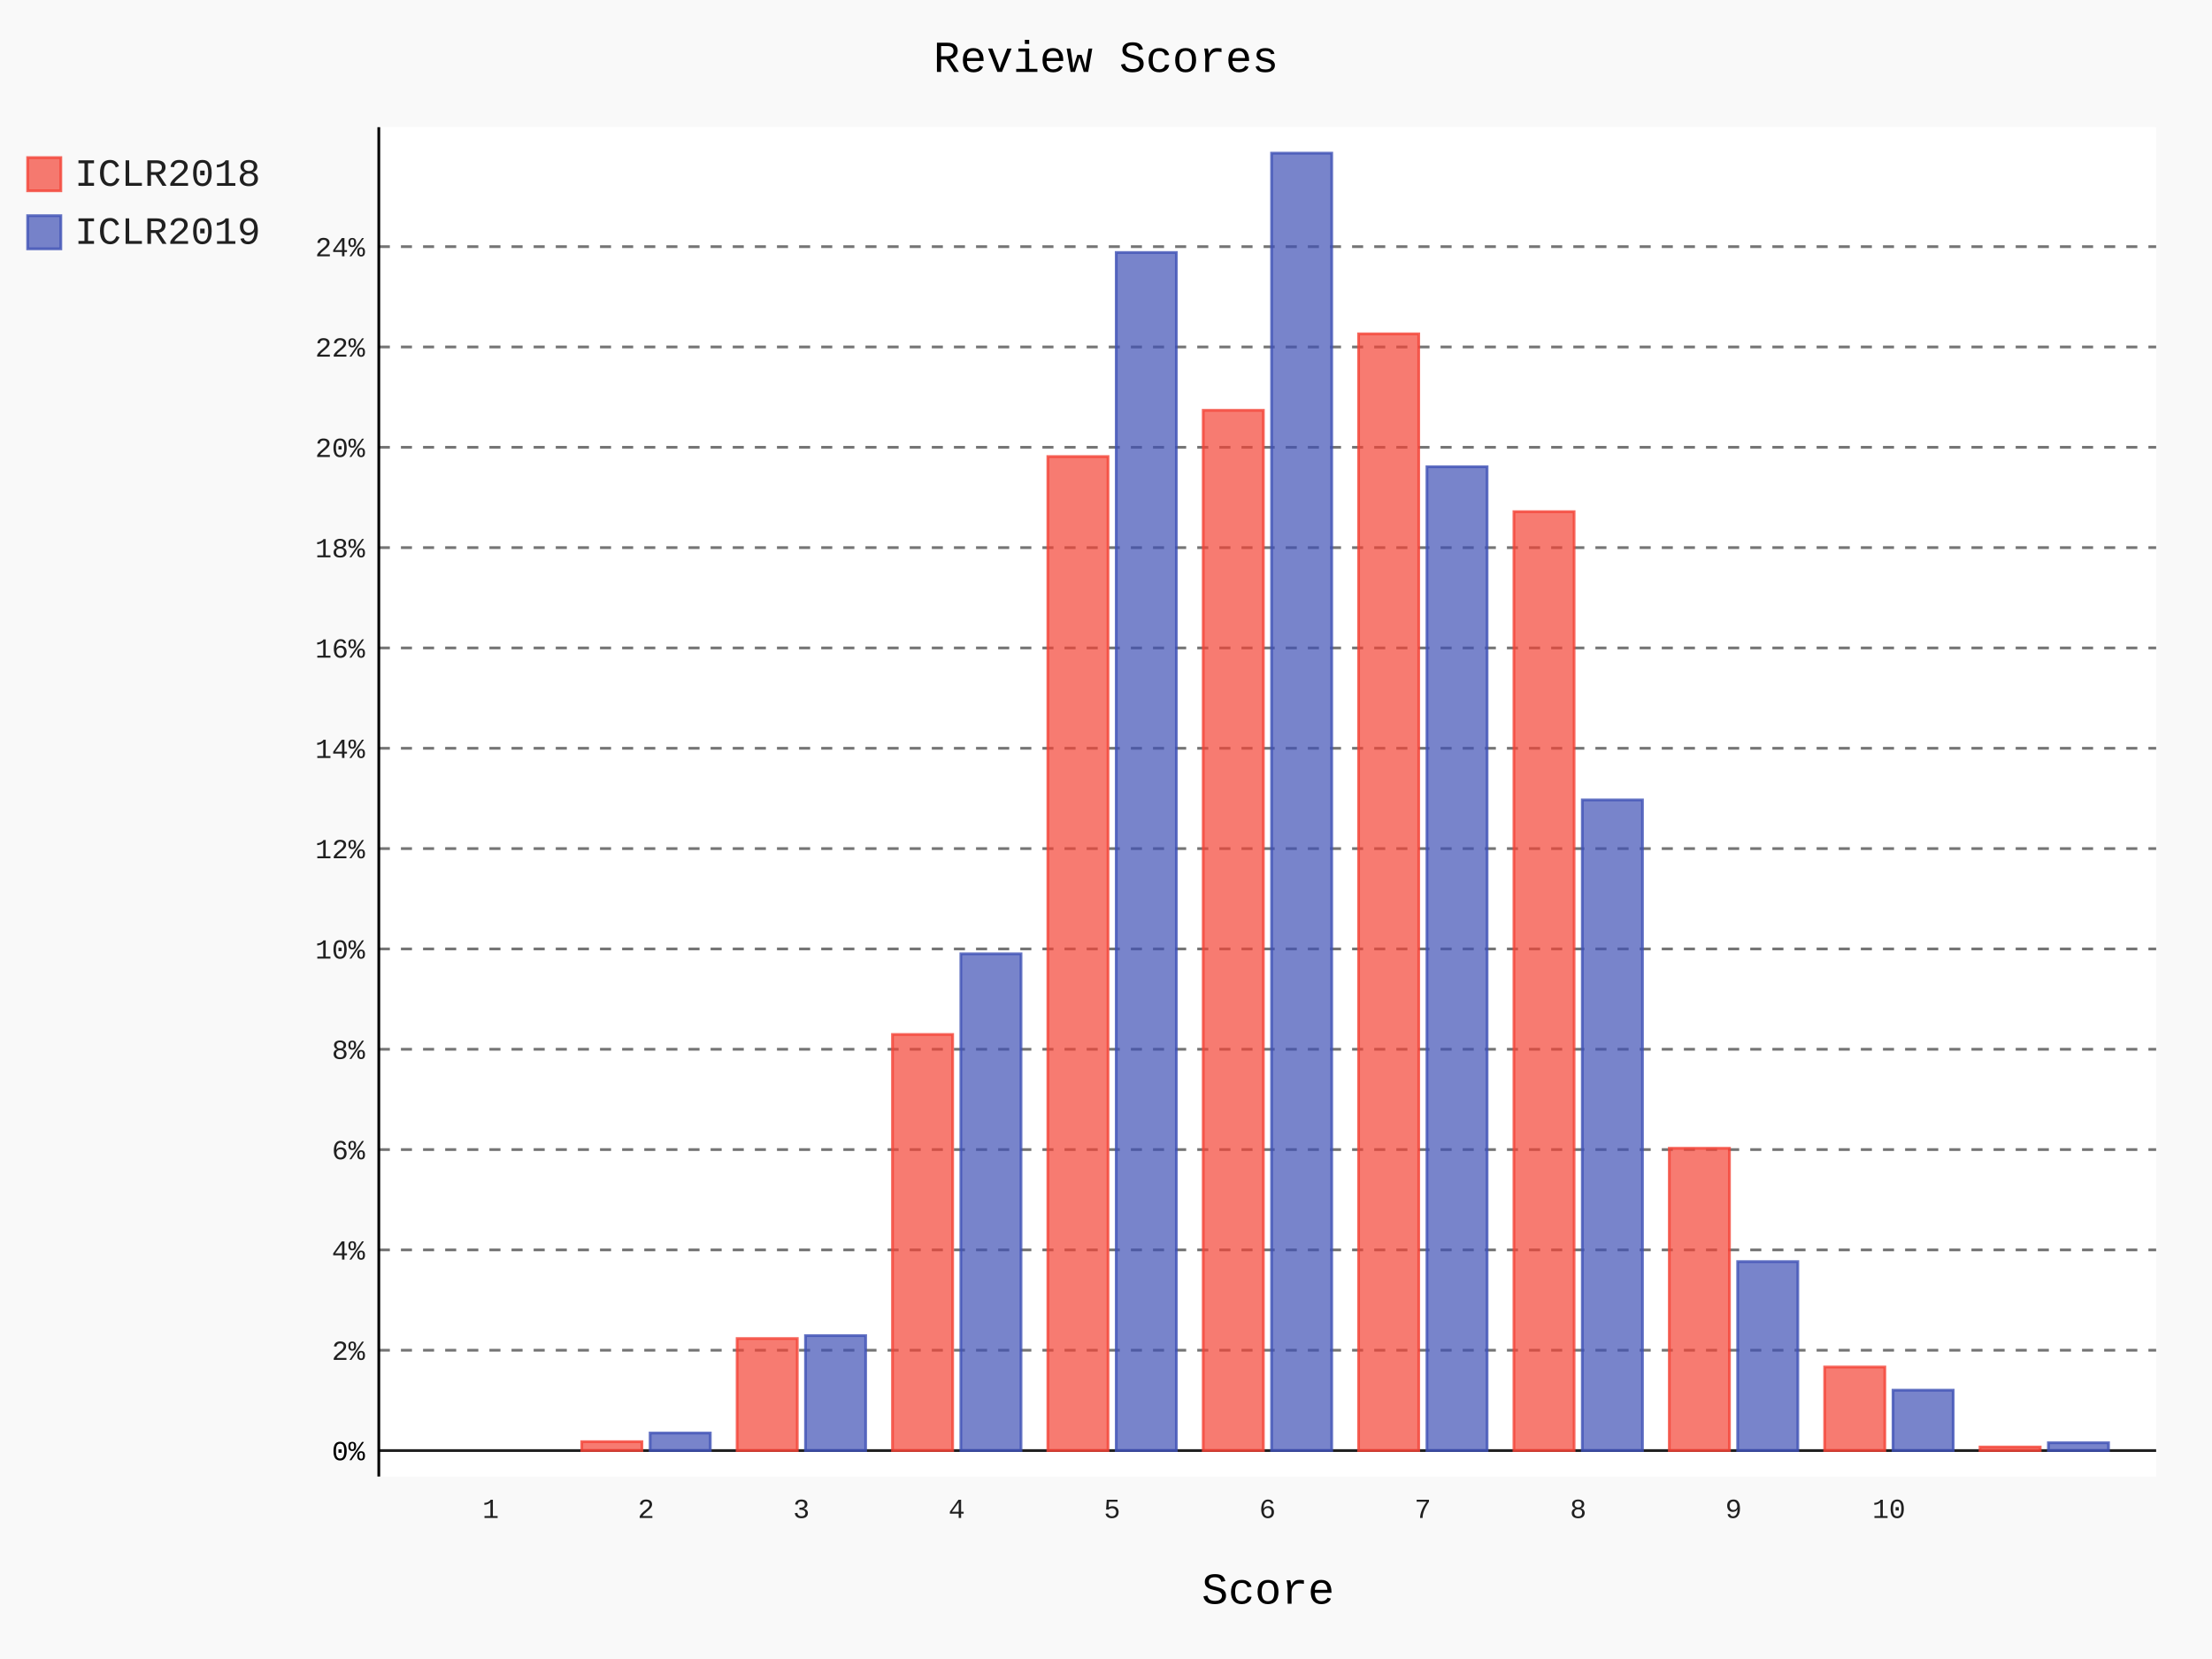
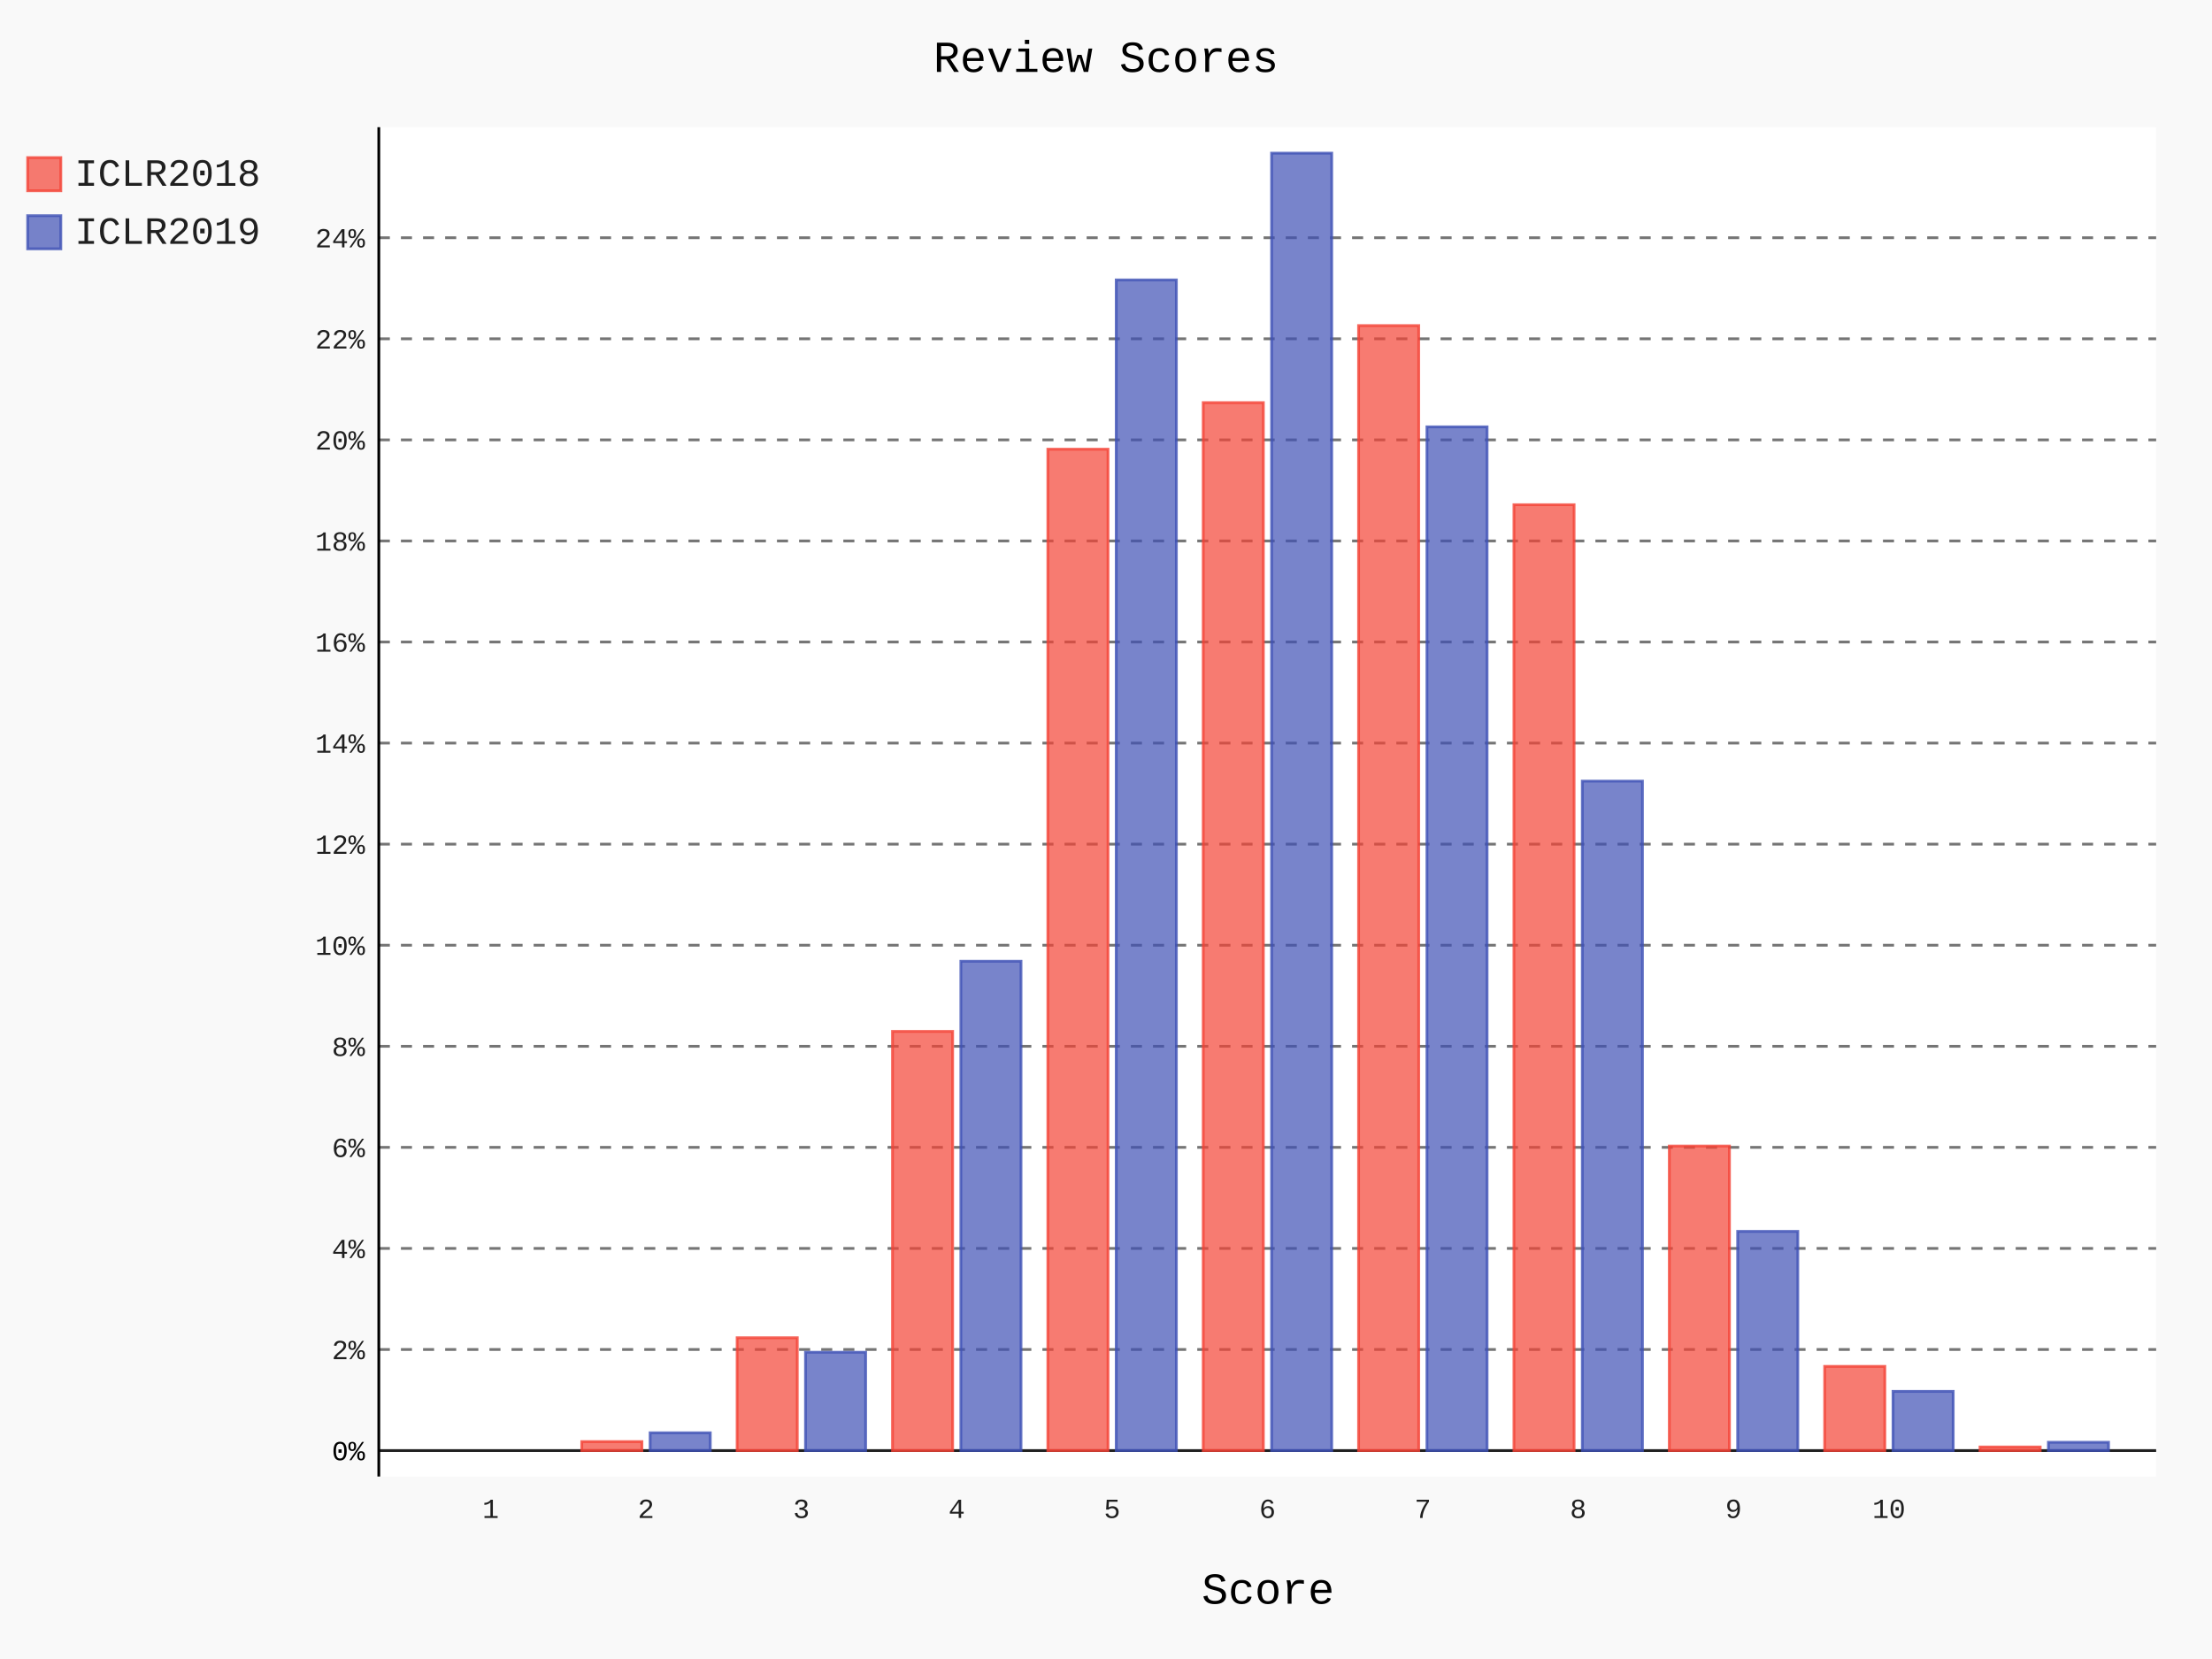
- <svg xmlns="http://www.w3.org/2000/svg" class="pygal-chart" id="chart-4e8c7888-fc75-4b6d-92f1-e572da1b0b6d" viewBox="0 0 800 600">
+ <svg xmlns="http://www.w3.org/2000/svg" class="pygal-chart" id="chart-406d816b-5cef-4790-ba26-b13c979f05d9" viewBox="0 0 800 600">
  <defs>
-     <style type="text/css">#chart-4e8c7888-fc75-4b6d-92f1-e572da1b0b6d{-webkit-user-select:none;-webkit-font-smoothing:antialiased;font-family:Consolas,"Liberation Mono",Menlo,Courier,monospace}#chart-4e8c7888-fc75-4b6d-92f1-e572da1b0b6d .title{font-family:Consolas,"Liberation Mono",Menlo,Courier,monospace;font-size:16px}#chart-4e8c7888-fc75-4b6d-92f1-e572da1b0b6d .legends .legend text{font-family:Consolas,"Liberation Mono",Menlo,Courier,monospace;font-size:14px}#chart-4e8c7888-fc75-4b6d-92f1-e572da1b0b6d .axis text{font-family:Consolas,"Liberation Mono",Menlo,Courier,monospace;font-size:10px}#chart-4e8c7888-fc75-4b6d-92f1-e572da1b0b6d .axis text.major{font-family:Consolas,"Liberation Mono",Menlo,Courier,monospace;font-size:10px}#chart-4e8c7888-fc75-4b6d-92f1-e572da1b0b6d .text-overlay text.value{font-family:Consolas,"Liberation Mono",Menlo,Courier,monospace;font-size:16px}#chart-4e8c7888-fc75-4b6d-92f1-e572da1b0b6d .text-overlay text.label{font-family:Consolas,"Liberation Mono",Menlo,Courier,monospace;font-size:10px}#chart-4e8c7888-fc75-4b6d-92f1-e572da1b0b6d .tooltip{font-family:Consolas,"Liberation Mono",Menlo,Courier,monospace;font-size:14px}#chart-4e8c7888-fc75-4b6d-92f1-e572da1b0b6d text.no_data{font-family:Consolas,"Liberation Mono",Menlo,Courier,monospace;font-size:64px}
- #chart-4e8c7888-fc75-4b6d-92f1-e572da1b0b6d{background-color:rgba(249,249,249,1)}#chart-4e8c7888-fc75-4b6d-92f1-e572da1b0b6d path,#chart-4e8c7888-fc75-4b6d-92f1-e572da1b0b6d line,#chart-4e8c7888-fc75-4b6d-92f1-e572da1b0b6d rect,#chart-4e8c7888-fc75-4b6d-92f1-e572da1b0b6d circle{-webkit-transition:150ms;-moz-transition:150ms;transition:150ms}#chart-4e8c7888-fc75-4b6d-92f1-e572da1b0b6d .graph &gt; .background{fill:rgba(249,249,249,1)}#chart-4e8c7888-fc75-4b6d-92f1-e572da1b0b6d .plot &gt; .background{fill:rgba(255,255,255,1)}#chart-4e8c7888-fc75-4b6d-92f1-e572da1b0b6d .graph{fill:rgba(0,0,0,.87)}#chart-4e8c7888-fc75-4b6d-92f1-e572da1b0b6d text.no_data{fill:rgba(0,0,0,1)}#chart-4e8c7888-fc75-4b6d-92f1-e572da1b0b6d .title{fill:rgba(0,0,0,1)}#chart-4e8c7888-fc75-4b6d-92f1-e572da1b0b6d .legends .legend text{fill:rgba(0,0,0,.87)}#chart-4e8c7888-fc75-4b6d-92f1-e572da1b0b6d .legends .legend:hover text{fill:rgba(0,0,0,1)}#chart-4e8c7888-fc75-4b6d-92f1-e572da1b0b6d .axis .line{stroke:rgba(0,0,0,1)}#chart-4e8c7888-fc75-4b6d-92f1-e572da1b0b6d .axis .guide.line{stroke:rgba(0,0,0,.54)}#chart-4e8c7888-fc75-4b6d-92f1-e572da1b0b6d .axis .major.line{stroke:rgba(0,0,0,.87)}#chart-4e8c7888-fc75-4b6d-92f1-e572da1b0b6d .axis text.major{fill:rgba(0,0,0,1)}#chart-4e8c7888-fc75-4b6d-92f1-e572da1b0b6d .axis.y .guides:hover .guide.line,#chart-4e8c7888-fc75-4b6d-92f1-e572da1b0b6d .line-graph .axis.x .guides:hover .guide.line,#chart-4e8c7888-fc75-4b6d-92f1-e572da1b0b6d .stackedline-graph .axis.x .guides:hover .guide.line,#chart-4e8c7888-fc75-4b6d-92f1-e572da1b0b6d .xy-graph .axis.x .guides:hover .guide.line{stroke:rgba(0,0,0,1)}#chart-4e8c7888-fc75-4b6d-92f1-e572da1b0b6d .axis .guides:hover text{fill:rgba(0,0,0,1)}#chart-4e8c7888-fc75-4b6d-92f1-e572da1b0b6d .reactive{fill-opacity:.7;stroke-opacity:.8}#chart-4e8c7888-fc75-4b6d-92f1-e572da1b0b6d .ci{stroke:rgba(0,0,0,.87)}#chart-4e8c7888-fc75-4b6d-92f1-e572da1b0b6d .reactive.active,#chart-4e8c7888-fc75-4b6d-92f1-e572da1b0b6d .active .reactive{fill-opacity:.8;stroke-opacity:.9;stroke-width:4}#chart-4e8c7888-fc75-4b6d-92f1-e572da1b0b6d .ci .reactive.active{stroke-width:1.5}#chart-4e8c7888-fc75-4b6d-92f1-e572da1b0b6d .series text{fill:rgba(0,0,0,1)}#chart-4e8c7888-fc75-4b6d-92f1-e572da1b0b6d .tooltip rect{fill:rgba(255,255,255,1);stroke:rgba(0,0,0,1);-webkit-transition:opacity 150ms;-moz-transition:opacity 150ms;transition:opacity 150ms}#chart-4e8c7888-fc75-4b6d-92f1-e572da1b0b6d .tooltip .label{fill:rgba(0,0,0,.87)}#chart-4e8c7888-fc75-4b6d-92f1-e572da1b0b6d .tooltip .label{fill:rgba(0,0,0,.87)}#chart-4e8c7888-fc75-4b6d-92f1-e572da1b0b6d .tooltip .legend{font-size:.8em;fill:rgba(0,0,0,.54)}#chart-4e8c7888-fc75-4b6d-92f1-e572da1b0b6d .tooltip .x_label{font-size:.6em;fill:rgba(0,0,0,1)}#chart-4e8c7888-fc75-4b6d-92f1-e572da1b0b6d .tooltip .xlink{font-size:.5em;text-decoration:underline}#chart-4e8c7888-fc75-4b6d-92f1-e572da1b0b6d .tooltip .value{font-size:1.5em}#chart-4e8c7888-fc75-4b6d-92f1-e572da1b0b6d .bound{font-size:.5em}#chart-4e8c7888-fc75-4b6d-92f1-e572da1b0b6d .max-value{font-size:.75em;fill:rgba(0,0,0,.54)}#chart-4e8c7888-fc75-4b6d-92f1-e572da1b0b6d .map-element{fill:rgba(255,255,255,1);stroke:rgba(0,0,0,.54) !important}#chart-4e8c7888-fc75-4b6d-92f1-e572da1b0b6d .map-element .reactive{fill-opacity:inherit;stroke-opacity:inherit}#chart-4e8c7888-fc75-4b6d-92f1-e572da1b0b6d .color-0,#chart-4e8c7888-fc75-4b6d-92f1-e572da1b0b6d .color-0 a:visited{stroke:#F44336;fill:#F44336}#chart-4e8c7888-fc75-4b6d-92f1-e572da1b0b6d .color-1,#chart-4e8c7888-fc75-4b6d-92f1-e572da1b0b6d .color-1 a:visited{stroke:#3F51B5;fill:#3F51B5}#chart-4e8c7888-fc75-4b6d-92f1-e572da1b0b6d .text-overlay .color-0 text{fill:black}#chart-4e8c7888-fc75-4b6d-92f1-e572da1b0b6d .text-overlay .color-1 text{fill:black}
- #chart-4e8c7888-fc75-4b6d-92f1-e572da1b0b6d text.no_data{text-anchor:middle}#chart-4e8c7888-fc75-4b6d-92f1-e572da1b0b6d .guide.line{fill:none}#chart-4e8c7888-fc75-4b6d-92f1-e572da1b0b6d .centered{text-anchor:middle}#chart-4e8c7888-fc75-4b6d-92f1-e572da1b0b6d .title{text-anchor:middle}#chart-4e8c7888-fc75-4b6d-92f1-e572da1b0b6d .legends .legend text{fill-opacity:1}#chart-4e8c7888-fc75-4b6d-92f1-e572da1b0b6d .axis.x text{text-anchor:middle}#chart-4e8c7888-fc75-4b6d-92f1-e572da1b0b6d .axis.x:not(.web) text[transform]{text-anchor:start}#chart-4e8c7888-fc75-4b6d-92f1-e572da1b0b6d .axis.x:not(.web) text[transform].backwards{text-anchor:end}#chart-4e8c7888-fc75-4b6d-92f1-e572da1b0b6d .axis.y text{text-anchor:end}#chart-4e8c7888-fc75-4b6d-92f1-e572da1b0b6d .axis.y text[transform].backwards{text-anchor:start}#chart-4e8c7888-fc75-4b6d-92f1-e572da1b0b6d .axis.y2 text{text-anchor:start}#chart-4e8c7888-fc75-4b6d-92f1-e572da1b0b6d .axis.y2 text[transform].backwards{text-anchor:end}#chart-4e8c7888-fc75-4b6d-92f1-e572da1b0b6d .axis .guide.line{stroke-dasharray:4,4}#chart-4e8c7888-fc75-4b6d-92f1-e572da1b0b6d .axis .major.guide.line{stroke-dasharray:6,6}#chart-4e8c7888-fc75-4b6d-92f1-e572da1b0b6d .horizontal .axis.y .guide.line,#chart-4e8c7888-fc75-4b6d-92f1-e572da1b0b6d .horizontal .axis.y2 .guide.line,#chart-4e8c7888-fc75-4b6d-92f1-e572da1b0b6d .vertical .axis.x .guide.line{opacity:0}#chart-4e8c7888-fc75-4b6d-92f1-e572da1b0b6d .horizontal .axis.always_show .guide.line,#chart-4e8c7888-fc75-4b6d-92f1-e572da1b0b6d .vertical .axis.always_show .guide.line{opacity:1 !important}#chart-4e8c7888-fc75-4b6d-92f1-e572da1b0b6d .axis.y .guides:hover .guide.line,#chart-4e8c7888-fc75-4b6d-92f1-e572da1b0b6d .axis.y2 .guides:hover .guide.line,#chart-4e8c7888-fc75-4b6d-92f1-e572da1b0b6d .axis.x .guides:hover .guide.line{opacity:1}#chart-4e8c7888-fc75-4b6d-92f1-e572da1b0b6d .axis .guides:hover text{opacity:1}#chart-4e8c7888-fc75-4b6d-92f1-e572da1b0b6d .nofill{fill:none}#chart-4e8c7888-fc75-4b6d-92f1-e572da1b0b6d .subtle-fill{fill-opacity:.2}#chart-4e8c7888-fc75-4b6d-92f1-e572da1b0b6d .dot{stroke-width:1px;fill-opacity:1}#chart-4e8c7888-fc75-4b6d-92f1-e572da1b0b6d .dot.active{stroke-width:5px}#chart-4e8c7888-fc75-4b6d-92f1-e572da1b0b6d .dot.negative{fill:transparent}#chart-4e8c7888-fc75-4b6d-92f1-e572da1b0b6d text,#chart-4e8c7888-fc75-4b6d-92f1-e572da1b0b6d tspan{stroke:none !important}#chart-4e8c7888-fc75-4b6d-92f1-e572da1b0b6d .series text.active{opacity:1}#chart-4e8c7888-fc75-4b6d-92f1-e572da1b0b6d .tooltip rect{fill-opacity:.95;stroke-width:.5}#chart-4e8c7888-fc75-4b6d-92f1-e572da1b0b6d .tooltip text{fill-opacity:1}#chart-4e8c7888-fc75-4b6d-92f1-e572da1b0b6d .showable{visibility:hidden}#chart-4e8c7888-fc75-4b6d-92f1-e572da1b0b6d .showable.shown{visibility:visible}#chart-4e8c7888-fc75-4b6d-92f1-e572da1b0b6d .gauge-background{fill:rgba(229,229,229,1);stroke:none}#chart-4e8c7888-fc75-4b6d-92f1-e572da1b0b6d .bg-lines{stroke:rgba(249,249,249,1);stroke-width:2px}</style>
+     <style type="text/css">#chart-406d816b-5cef-4790-ba26-b13c979f05d9{-webkit-user-select:none;-webkit-font-smoothing:antialiased;font-family:Consolas,"Liberation Mono",Menlo,Courier,monospace}#chart-406d816b-5cef-4790-ba26-b13c979f05d9 .title{font-family:Consolas,"Liberation Mono",Menlo,Courier,monospace;font-size:16px}#chart-406d816b-5cef-4790-ba26-b13c979f05d9 .legends .legend text{font-family:Consolas,"Liberation Mono",Menlo,Courier,monospace;font-size:14px}#chart-406d816b-5cef-4790-ba26-b13c979f05d9 .axis text{font-family:Consolas,"Liberation Mono",Menlo,Courier,monospace;font-size:10px}#chart-406d816b-5cef-4790-ba26-b13c979f05d9 .axis text.major{font-family:Consolas,"Liberation Mono",Menlo,Courier,monospace;font-size:10px}#chart-406d816b-5cef-4790-ba26-b13c979f05d9 .text-overlay text.value{font-family:Consolas,"Liberation Mono",Menlo,Courier,monospace;font-size:16px}#chart-406d816b-5cef-4790-ba26-b13c979f05d9 .text-overlay text.label{font-family:Consolas,"Liberation Mono",Menlo,Courier,monospace;font-size:10px}#chart-406d816b-5cef-4790-ba26-b13c979f05d9 .tooltip{font-family:Consolas,"Liberation Mono",Menlo,Courier,monospace;font-size:14px}#chart-406d816b-5cef-4790-ba26-b13c979f05d9 text.no_data{font-family:Consolas,"Liberation Mono",Menlo,Courier,monospace;font-size:64px}
+ #chart-406d816b-5cef-4790-ba26-b13c979f05d9{background-color:rgba(249,249,249,1)}#chart-406d816b-5cef-4790-ba26-b13c979f05d9 path,#chart-406d816b-5cef-4790-ba26-b13c979f05d9 line,#chart-406d816b-5cef-4790-ba26-b13c979f05d9 rect,#chart-406d816b-5cef-4790-ba26-b13c979f05d9 circle{-webkit-transition:150ms;-moz-transition:150ms;transition:150ms}#chart-406d816b-5cef-4790-ba26-b13c979f05d9 .graph &gt; .background{fill:rgba(249,249,249,1)}#chart-406d816b-5cef-4790-ba26-b13c979f05d9 .plot &gt; .background{fill:rgba(255,255,255,1)}#chart-406d816b-5cef-4790-ba26-b13c979f05d9 .graph{fill:rgba(0,0,0,.87)}#chart-406d816b-5cef-4790-ba26-b13c979f05d9 text.no_data{fill:rgba(0,0,0,1)}#chart-406d816b-5cef-4790-ba26-b13c979f05d9 .title{fill:rgba(0,0,0,1)}#chart-406d816b-5cef-4790-ba26-b13c979f05d9 .legends .legend text{fill:rgba(0,0,0,.87)}#chart-406d816b-5cef-4790-ba26-b13c979f05d9 .legends .legend:hover text{fill:rgba(0,0,0,1)}#chart-406d816b-5cef-4790-ba26-b13c979f05d9 .axis .line{stroke:rgba(0,0,0,1)}#chart-406d816b-5cef-4790-ba26-b13c979f05d9 .axis .guide.line{stroke:rgba(0,0,0,.54)}#chart-406d816b-5cef-4790-ba26-b13c979f05d9 .axis .major.line{stroke:rgba(0,0,0,.87)}#chart-406d816b-5cef-4790-ba26-b13c979f05d9 .axis text.major{fill:rgba(0,0,0,1)}#chart-406d816b-5cef-4790-ba26-b13c979f05d9 .axis.y .guides:hover .guide.line,#chart-406d816b-5cef-4790-ba26-b13c979f05d9 .line-graph .axis.x .guides:hover .guide.line,#chart-406d816b-5cef-4790-ba26-b13c979f05d9 .stackedline-graph .axis.x .guides:hover .guide.line,#chart-406d816b-5cef-4790-ba26-b13c979f05d9 .xy-graph .axis.x .guides:hover .guide.line{stroke:rgba(0,0,0,1)}#chart-406d816b-5cef-4790-ba26-b13c979f05d9 .axis .guides:hover text{fill:rgba(0,0,0,1)}#chart-406d816b-5cef-4790-ba26-b13c979f05d9 .reactive{fill-opacity:.7;stroke-opacity:.8}#chart-406d816b-5cef-4790-ba26-b13c979f05d9 .ci{stroke:rgba(0,0,0,.87)}#chart-406d816b-5cef-4790-ba26-b13c979f05d9 .reactive.active,#chart-406d816b-5cef-4790-ba26-b13c979f05d9 .active .reactive{fill-opacity:.8;stroke-opacity:.9;stroke-width:4}#chart-406d816b-5cef-4790-ba26-b13c979f05d9 .ci .reactive.active{stroke-width:1.5}#chart-406d816b-5cef-4790-ba26-b13c979f05d9 .series text{fill:rgba(0,0,0,1)}#chart-406d816b-5cef-4790-ba26-b13c979f05d9 .tooltip rect{fill:rgba(255,255,255,1);stroke:rgba(0,0,0,1);-webkit-transition:opacity 150ms;-moz-transition:opacity 150ms;transition:opacity 150ms}#chart-406d816b-5cef-4790-ba26-b13c979f05d9 .tooltip .label{fill:rgba(0,0,0,.87)}#chart-406d816b-5cef-4790-ba26-b13c979f05d9 .tooltip .label{fill:rgba(0,0,0,.87)}#chart-406d816b-5cef-4790-ba26-b13c979f05d9 .tooltip .legend{font-size:.8em;fill:rgba(0,0,0,.54)}#chart-406d816b-5cef-4790-ba26-b13c979f05d9 .tooltip .x_label{font-size:.6em;fill:rgba(0,0,0,1)}#chart-406d816b-5cef-4790-ba26-b13c979f05d9 .tooltip .xlink{font-size:.5em;text-decoration:underline}#chart-406d816b-5cef-4790-ba26-b13c979f05d9 .tooltip .value{font-size:1.5em}#chart-406d816b-5cef-4790-ba26-b13c979f05d9 .bound{font-size:.5em}#chart-406d816b-5cef-4790-ba26-b13c979f05d9 .max-value{font-size:.75em;fill:rgba(0,0,0,.54)}#chart-406d816b-5cef-4790-ba26-b13c979f05d9 .map-element{fill:rgba(255,255,255,1);stroke:rgba(0,0,0,.54) !important}#chart-406d816b-5cef-4790-ba26-b13c979f05d9 .map-element .reactive{fill-opacity:inherit;stroke-opacity:inherit}#chart-406d816b-5cef-4790-ba26-b13c979f05d9 .color-0,#chart-406d816b-5cef-4790-ba26-b13c979f05d9 .color-0 a:visited{stroke:#F44336;fill:#F44336}#chart-406d816b-5cef-4790-ba26-b13c979f05d9 .color-1,#chart-406d816b-5cef-4790-ba26-b13c979f05d9 .color-1 a:visited{stroke:#3F51B5;fill:#3F51B5}#chart-406d816b-5cef-4790-ba26-b13c979f05d9 .text-overlay .color-0 text{fill:black}#chart-406d816b-5cef-4790-ba26-b13c979f05d9 .text-overlay .color-1 text{fill:black}
+ #chart-406d816b-5cef-4790-ba26-b13c979f05d9 text.no_data{text-anchor:middle}#chart-406d816b-5cef-4790-ba26-b13c979f05d9 .guide.line{fill:none}#chart-406d816b-5cef-4790-ba26-b13c979f05d9 .centered{text-anchor:middle}#chart-406d816b-5cef-4790-ba26-b13c979f05d9 .title{text-anchor:middle}#chart-406d816b-5cef-4790-ba26-b13c979f05d9 .legends .legend text{fill-opacity:1}#chart-406d816b-5cef-4790-ba26-b13c979f05d9 .axis.x text{text-anchor:middle}#chart-406d816b-5cef-4790-ba26-b13c979f05d9 .axis.x:not(.web) text[transform]{text-anchor:start}#chart-406d816b-5cef-4790-ba26-b13c979f05d9 .axis.x:not(.web) text[transform].backwards{text-anchor:end}#chart-406d816b-5cef-4790-ba26-b13c979f05d9 .axis.y text{text-anchor:end}#chart-406d816b-5cef-4790-ba26-b13c979f05d9 .axis.y text[transform].backwards{text-anchor:start}#chart-406d816b-5cef-4790-ba26-b13c979f05d9 .axis.y2 text{text-anchor:start}#chart-406d816b-5cef-4790-ba26-b13c979f05d9 .axis.y2 text[transform].backwards{text-anchor:end}#chart-406d816b-5cef-4790-ba26-b13c979f05d9 .axis .guide.line{stroke-dasharray:4,4}#chart-406d816b-5cef-4790-ba26-b13c979f05d9 .axis .major.guide.line{stroke-dasharray:6,6}#chart-406d816b-5cef-4790-ba26-b13c979f05d9 .horizontal .axis.y .guide.line,#chart-406d816b-5cef-4790-ba26-b13c979f05d9 .horizontal .axis.y2 .guide.line,#chart-406d816b-5cef-4790-ba26-b13c979f05d9 .vertical .axis.x .guide.line{opacity:0}#chart-406d816b-5cef-4790-ba26-b13c979f05d9 .horizontal .axis.always_show .guide.line,#chart-406d816b-5cef-4790-ba26-b13c979f05d9 .vertical .axis.always_show .guide.line{opacity:1 !important}#chart-406d816b-5cef-4790-ba26-b13c979f05d9 .axis.y .guides:hover .guide.line,#chart-406d816b-5cef-4790-ba26-b13c979f05d9 .axis.y2 .guides:hover .guide.line,#chart-406d816b-5cef-4790-ba26-b13c979f05d9 .axis.x .guides:hover .guide.line{opacity:1}#chart-406d816b-5cef-4790-ba26-b13c979f05d9 .axis .guides:hover text{opacity:1}#chart-406d816b-5cef-4790-ba26-b13c979f05d9 .nofill{fill:none}#chart-406d816b-5cef-4790-ba26-b13c979f05d9 .subtle-fill{fill-opacity:.2}#chart-406d816b-5cef-4790-ba26-b13c979f05d9 .dot{stroke-width:1px;fill-opacity:1}#chart-406d816b-5cef-4790-ba26-b13c979f05d9 .dot.active{stroke-width:5px}#chart-406d816b-5cef-4790-ba26-b13c979f05d9 .dot.negative{fill:transparent}#chart-406d816b-5cef-4790-ba26-b13c979f05d9 text,#chart-406d816b-5cef-4790-ba26-b13c979f05d9 tspan{stroke:none !important}#chart-406d816b-5cef-4790-ba26-b13c979f05d9 .series text.active{opacity:1}#chart-406d816b-5cef-4790-ba26-b13c979f05d9 .tooltip rect{fill-opacity:.95;stroke-width:.5}#chart-406d816b-5cef-4790-ba26-b13c979f05d9 .tooltip text{fill-opacity:1}#chart-406d816b-5cef-4790-ba26-b13c979f05d9 .showable{visibility:hidden}#chart-406d816b-5cef-4790-ba26-b13c979f05d9 .showable.shown{visibility:visible}#chart-406d816b-5cef-4790-ba26-b13c979f05d9 .gauge-background{fill:rgba(229,229,229,1);stroke:none}#chart-406d816b-5cef-4790-ba26-b13c979f05d9 .bg-lines{stroke:rgba(249,249,249,1);stroke-width:2px}</style>
  </defs>
  <g class="graph bar-graph vertical">
    <rect class="background" height="600" width="800" x="0" y="0" />
    <g class="plot" transform="translate(137, 46)">
      <rect class="background" height="488" width="642.8" x="0" y="0" />
      <g class="axis y always_show">
        <g class="guides">
          <path class="major line" d="M0 478.615 h642.8" />
          <text class="major" x="-5" y="482.115">0%</text>
        </g>
        <g class="guides">
-           <path class="guide line" d="M0 442.331 h642.8" />
-           <text class="" x="-5" y="445.831">2%</text>
-         </g>
-         <g class="guides">
-           <path class="guide line" d="M0 406.047 h642.8" />
-           <text class="" x="-5" y="409.547">4%</text>
-         </g>
-         <g class="guides">
-           <path class="guide line" d="M0 369.762 h642.8" />
-           <text class="" x="-5" y="373.262">6%</text>
-         </g>
-         <g class="guides">
-           <path class="guide line" d="M0 333.478 h642.8" />
-           <text class="" x="-5" y="336.978">8%</text>
-         </g>
-         <g class="guides">
-           <path class="guide line" d="M0 297.194 h642.8" />
-           <text class="" x="-5" y="300.694">10%</text>
-         </g>
-         <g class="guides">
-           <path class="guide line" d="M0 260.909 h642.8" />
-           <text class="" x="-5" y="264.409">12%</text>
-         </g>
-         <g class="guides">
-           <path class="guide line" d="M0 224.625 h642.8" />
-           <text class="" x="-5" y="228.125">14%</text>
-         </g>
-         <g class="guides">
-           <path class="guide line" d="M0 188.34 h642.8" />
-           <text class="" x="-5" y="191.84">16%</text>
-         </g>
-         <g class="guides">
-           <path class="guide line" d="M0 152.056 h642.8" />
-           <text class="" x="-5" y="155.556">18%</text>
-         </g>
-         <g class="guides">
-           <path class="guide line" d="M0 115.772 h642.8" />
-           <text class="" x="-5" y="119.272">20%</text>
-         </g>
-         <g class="guides">
-           <path class="guide line" d="M0 79.487 h642.8" />
-           <text class="" x="-5" y="82.987">22%</text>
-         </g>
-         <g class="guides">
-           <path class="guide line" d="M0 43.203 h642.8" />
-           <text class="" x="-5" y="46.703">24%</text>
+           <path class="guide line" d="M0 442.063 h642.8" />
+           <text class="" x="-5" y="445.563">2%</text>
+         </g>
+         <g class="guides">
+           <path class="guide line" d="M0 405.51 h642.8" />
+           <text class="" x="-5" y="409.01">4%</text>
+         </g>
+         <g class="guides">
+           <path class="guide line" d="M0 368.957 h642.8" />
+           <text class="" x="-5" y="372.457">6%</text>
+         </g>
+         <g class="guides">
+           <path class="guide line" d="M0 332.404 h642.8" />
+           <text class="" x="-5" y="335.904">8%</text>
+         </g>
+         <g class="guides">
+           <path class="guide line" d="M0 295.851 h642.8" />
+           <text class="" x="-5" y="299.351">10%</text>
+         </g>
+         <g class="guides">
+           <path class="guide line" d="M0 259.298 h642.8" />
+           <text class="" x="-5" y="262.798">12%</text>
+         </g>
+         <g class="guides">
+           <path class="guide line" d="M0 222.745 h642.8" />
+           <text class="" x="-5" y="226.245">14%</text>
+         </g>
+         <g class="guides">
+           <path class="guide line" d="M0 186.192 h642.8" />
+           <text class="" x="-5" y="189.692">16%</text>
+         </g>
+         <g class="guides">
+           <path class="guide line" d="M0 149.64 h642.8" />
+           <text class="" x="-5" y="153.14">18%</text>
+         </g>
+         <g class="guides">
+           <path class="guide line" d="M0 113.087 h642.8" />
+           <text class="" x="-5" y="116.587">20%</text>
+         </g>
+         <g class="guides">
+           <path class="guide line" d="M0 76.534 h642.8" />
+           <text class="" x="-5" y="80.034">22%</text>
+         </g>
+         <g class="guides">
+           <path class="guide line" d="M0 39.981 h642.8" />
+           <text class="" x="-5" y="43.481">24%</text>
        </g>
      </g>
      <g class="axis x">
        <path class="line" d="M0 0 v488" />
        <g class="guides">
          <path class="guide line" d="M40.456 0 v488" />
          <text class="" x="40.456" y="503.0">1</text>
        </g>
        <g class="guides">
          <path class="guide line" d="M96.645 0 v488" />
          <text class="" x="96.645" y="503.0">2</text>
        </g>
        <g class="guides">
          <path class="guide line" d="M152.834 0 v488" />
          <text class="" x="152.834" y="503.0">3</text>
        </g>
        <g class="guides">
          <path class="guide line" d="M209.022 0 v488" />
          <text class="" x="209.022" y="503.0">4</text>
        </g>
        <g class="guides">
          <path class="guide line" d="M265.211 0 v488" />
          <text class="" x="265.211" y="503.0">5</text>
        </g>
        <g class="guides">
          <path class="guide line" d="M321.4 0 v488" />
          <text class="" x="321.4" y="503.0">6</text>
        </g>
        <g class="guides">
          <path class="guide line" d="M377.589 0 v488" />
          <text class="" x="377.589" y="503.0">7</text>
        </g>
        <g class="guides">
          <path class="guide line" d="M433.778 0 v488" />
          <text class="" x="433.778" y="503.0">8</text>
        </g>
        <g class="guides">
          <path class="guide line" d="M489.966 0 v488" />
          <text class="" x="489.966" y="503.0">9</text>
        </g>
        <g class="guides">
          <path class="guide line" d="M546.155 0 v488" />
          <text class="" x="546.155" y="503.0">10</text>
        </g>
      </g>
      <g class="series serie-0 color-0">
        <g class="bars">
          <g class="bar">
            <rect class="rect reactive tooltip-trigger" height="0.0" rx="0" ry="0" width="21.756" x="17.216" y="478.615" />
          </g>
          <g class="bar">
-             <rect class="rect reactive tooltip-trigger" height="3.216" rx="0" ry="0" width="21.756" x="73.405" y="475.4" />
-           </g>
-           <g class="bar">
-             <rect class="rect reactive tooltip-trigger" height="40.516" rx="0" ry="0" width="21.756" x="129.594" y="438.099" />
-           </g>
-           <g class="bar">
-             <rect class="rect reactive tooltip-trigger" height="150.488" rx="0" ry="0" width="21.756" x="185.783" y="328.127" />
-           </g>
-           <g class="bar">
-             <rect class="rect reactive tooltip-trigger" height="359.499" rx="0" ry="0" width="21.756" x="241.971" y="119.116" />
-           </g>
-           <g class="bar">
-             <rect class="rect reactive tooltip-trigger" height="376.22" rx="0" ry="0" width="21.756" x="298.16" y="102.395" />
-           </g>
-           <g class="bar">
-             <rect class="rect reactive tooltip-trigger" height="403.874" rx="0" ry="0" width="21.756" x="354.349" y="74.741" />
-           </g>
-           <g class="bar">
-             <rect class="rect reactive tooltip-trigger" height="339.563" rx="0" ry="0" width="21.756" x="410.538" y="139.052" />
-           </g>
-           <g class="bar">
-             <rect class="rect reactive tooltip-trigger" height="109.329" rx="0" ry="0" width="21.756" x="466.727" y="369.286" />
-           </g>
-           <g class="bar">
-             <rect class="rect reactive tooltip-trigger" height="30.226" rx="0" ry="0" width="21.756" x="522.916" y="448.389" />
-           </g>
-           <g class="bar">
-             <rect class="rect reactive tooltip-trigger" height="1.286" rx="0" ry="0" width="21.756" x="579.104" y="477.329" />
+             <rect class="rect reactive tooltip-trigger" height="3.239" rx="0" ry="0" width="21.756" x="73.405" y="475.376" />
+           </g>
+           <g class="bar">
+             <rect class="rect reactive tooltip-trigger" height="40.816" rx="0" ry="0" width="21.756" x="129.594" y="437.8" />
+           </g>
+           <g class="bar">
+             <rect class="rect reactive tooltip-trigger" height="151.602" rx="0" ry="0" width="21.756" x="185.783" y="327.014" />
+           </g>
+           <g class="bar">
+             <rect class="rect reactive tooltip-trigger" height="362.16" rx="0" ry="0" width="21.756" x="241.971" y="116.456" />
+           </g>
+           <g class="bar">
+             <rect class="rect reactive tooltip-trigger" height="379.004" rx="0" ry="0" width="21.756" x="298.16" y="99.611" />
+           </g>
+           <g class="bar">
+             <rect class="rect reactive tooltip-trigger" height="406.863" rx="0" ry="0" width="21.756" x="354.349" y="71.753" />
+           </g>
+           <g class="bar">
+             <rect class="rect reactive tooltip-trigger" height="342.076" rx="0" ry="0" width="21.756" x="410.538" y="136.54" />
+           </g>
+           <g class="bar">
+             <rect class="rect reactive tooltip-trigger" height="110.138" rx="0" ry="0" width="21.756" x="466.727" y="368.477" />
+           </g>
+           <g class="bar">
+             <rect class="rect reactive tooltip-trigger" height="30.45" rx="0" ry="0" width="21.756" x="522.916" y="448.165" />
+           </g>
+           <g class="bar">
+             <rect class="rect reactive tooltip-trigger" height="1.296" rx="0" ry="0" width="21.756" x="579.104" y="477.32" />
          </g>
        </g>
      </g>
      <g class="series serie-1 color-1">
        <g class="bars">
          <g class="bar">
            <rect class="rect reactive tooltip-trigger" height="0.0" rx="0" ry="0" width="21.756" x="41.939" y="478.615" />
          </g>
          <g class="bar">
-             <rect class="rect reactive tooltip-trigger" height="6.341" rx="0" ry="0" width="21.756" x="98.128" y="472.274" />
-           </g>
-           <g class="bar">
-             <rect class="rect reactive tooltip-trigger" height="41.568" rx="0" ry="0" width="21.756" x="154.317" y="437.047" />
-           </g>
-           <g class="bar">
-             <rect class="rect reactive tooltip-trigger" height="179.66" rx="0" ry="0" width="21.756" x="210.506" y="298.955" />
-           </g>
-           <g class="bar">
-             <rect class="rect reactive tooltip-trigger" height="433.299" rx="0" ry="0" width="21.756" x="266.695" y="45.317" />
+             <rect class="rect reactive tooltip-trigger" height="6.428" rx="0" ry="0" width="21.756" x="98.128" y="472.188" />
+           </g>
+           <g class="bar">
+             <rect class="rect reactive tooltip-trigger" height="35.567" rx="0" ry="0" width="21.756" x="154.317" y="443.048" />
+           </g>
+           <g class="bar">
+             <rect class="rect reactive tooltip-trigger" height="176.979" rx="0" ry="0" width="21.756" x="210.506" y="301.636" />
+           </g>
+           <g class="bar">
+             <rect class="rect reactive tooltip-trigger" height="423.379" rx="0" ry="0" width="21.756" x="266.695" y="55.236" />
          </g>
          <g class="bar">
            <rect class="rect reactive tooltip-trigger" height="469.231" rx="0" ry="0" width="21.756" x="322.883" y="9.385" />
          </g>
          <g class="bar">
-             <rect class="rect reactive tooltip-trigger" height="355.798" rx="0" ry="0" width="21.756" x="379.072" y="122.817" />
-           </g>
-           <g class="bar">
-             <rect class="rect reactive tooltip-trigger" height="235.32" rx="0" ry="0" width="21.756" x="435.261" y="243.295" />
-           </g>
-           <g class="bar">
-             <rect class="rect reactive tooltip-trigger" height="68.341" rx="0" ry="0" width="21.756" x="491.45" y="410.274" />
-           </g>
-           <g class="bar">
-             <rect class="rect reactive tooltip-trigger" height="21.841" rx="0" ry="0" width="21.756" x="547.639" y="456.774" />
-           </g>
-           <g class="bar">
-             <rect class="rect reactive tooltip-trigger" height="2.818" rx="0" ry="0" width="21.756" x="603.827" y="475.797" />
+             <rect class="rect reactive tooltip-trigger" height="370.242" rx="0" ry="0" width="21.756" x="379.072" y="108.373" />
+           </g>
+           <g class="bar">
+             <rect class="rect reactive tooltip-trigger" height="242.115" rx="0" ry="0" width="21.756" x="435.261" y="236.501" />
+           </g>
+           <g class="bar">
+             <rect class="rect reactive tooltip-trigger" height="79.276" rx="0" ry="0" width="21.756" x="491.45" y="399.339" />
+           </g>
+           <g class="bar">
+             <rect class="rect reactive tooltip-trigger" height="21.426" rx="0" ry="0" width="21.756" x="547.639" y="457.189" />
+           </g>
+           <g class="bar">
+             <rect class="rect reactive tooltip-trigger" height="3" rx="0" ry="0" width="21.756" x="603.827" y="475.616" />
          </g>
        </g>
      </g>
    </g>
    <g class="titles">
      <text class="title plot_title" x="400.0" y="26">Review Scores</text>
      <text class="title" x="458.6" y="580">Score</text>
    </g>
    <g class="plot overlay" transform="translate(137, 46)">
      <g class="series serie-0 color-0" />
      <g class="series serie-1 color-1" />
    </g>
    <g class="plot text-overlay" transform="translate(137, 46)">
      <g class="series serie-0 color-0" />
      <g class="series serie-1 color-1" />
    </g>
    <g class="plot tooltip-overlay" transform="translate(137, 46)">
      <g class="tooltip" style="opacity: 0" transform="translate(0 0)">
        <rect class="tooltip-box" height="0" rx="0" ry="0" width="0" />
        <g class="text" />
      </g>
    </g>
    <g class="legends" transform="translate(10, 56)">
      <g class="legend reactive activate-serie" id="activate-serie-0">
        <rect class="color-0 reactive" height="12" width="12" x="0.0" y="1.0" />
        <text x="17.0" y="11.2">ICLR2018</text>
      </g>
      <g class="legend reactive activate-serie" id="activate-serie-1">
        <rect class="color-1 reactive" height="12" width="12" x="0.0" y="22.0" />
        <text x="17.0" y="32.2">ICLR2019</text>
      </g>
    </g>
    <g class="legends" transform="translate(790, 56)" />
  </g>
</svg>
